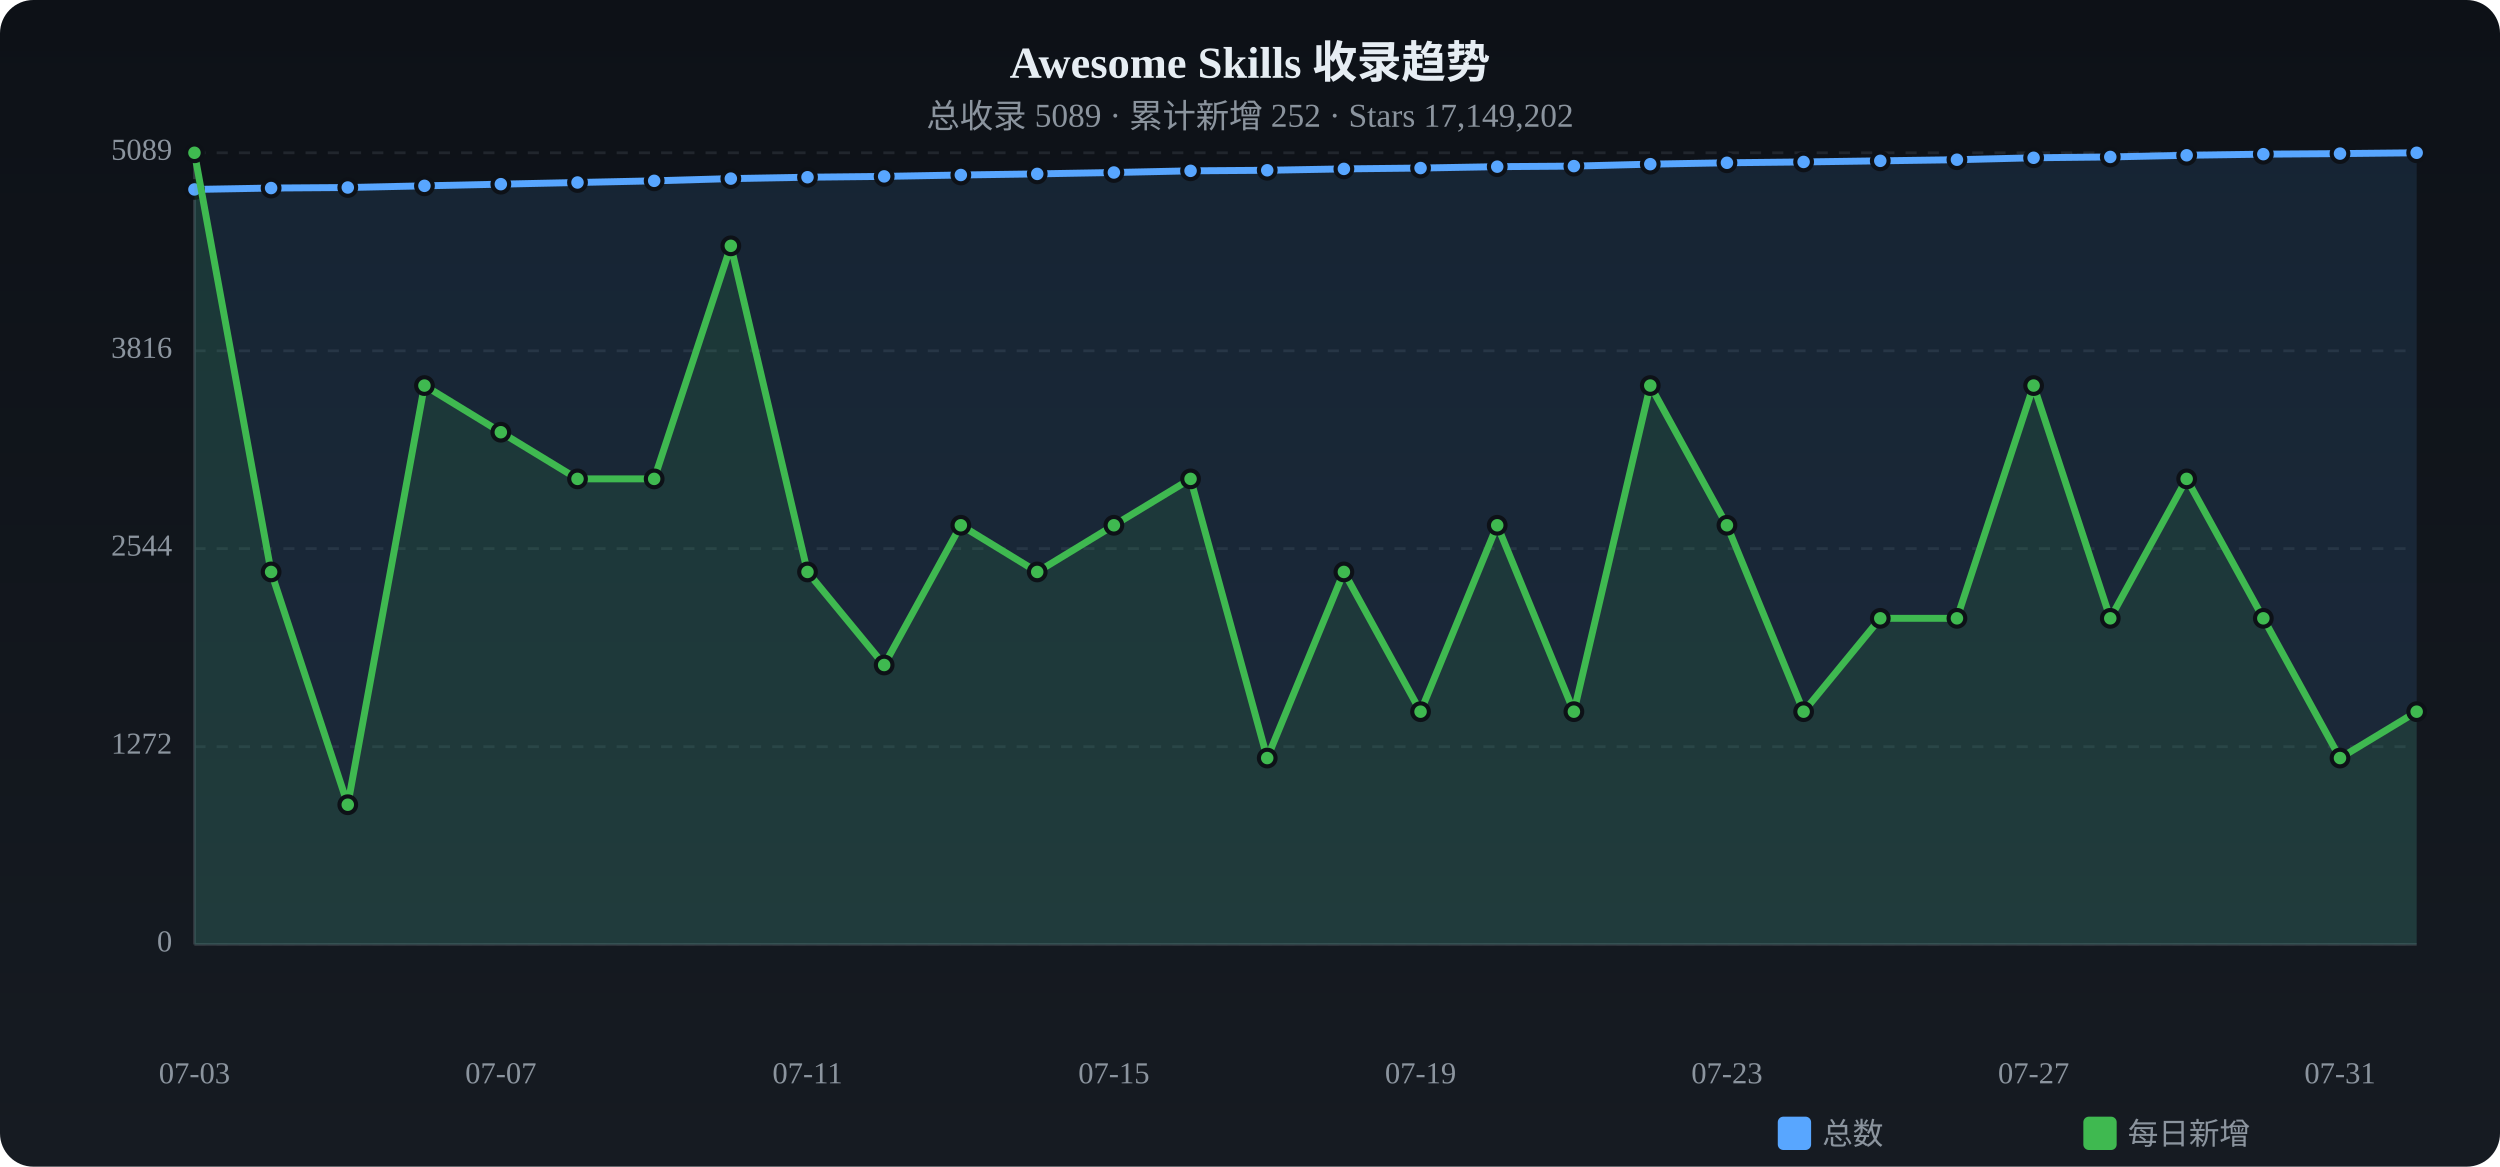
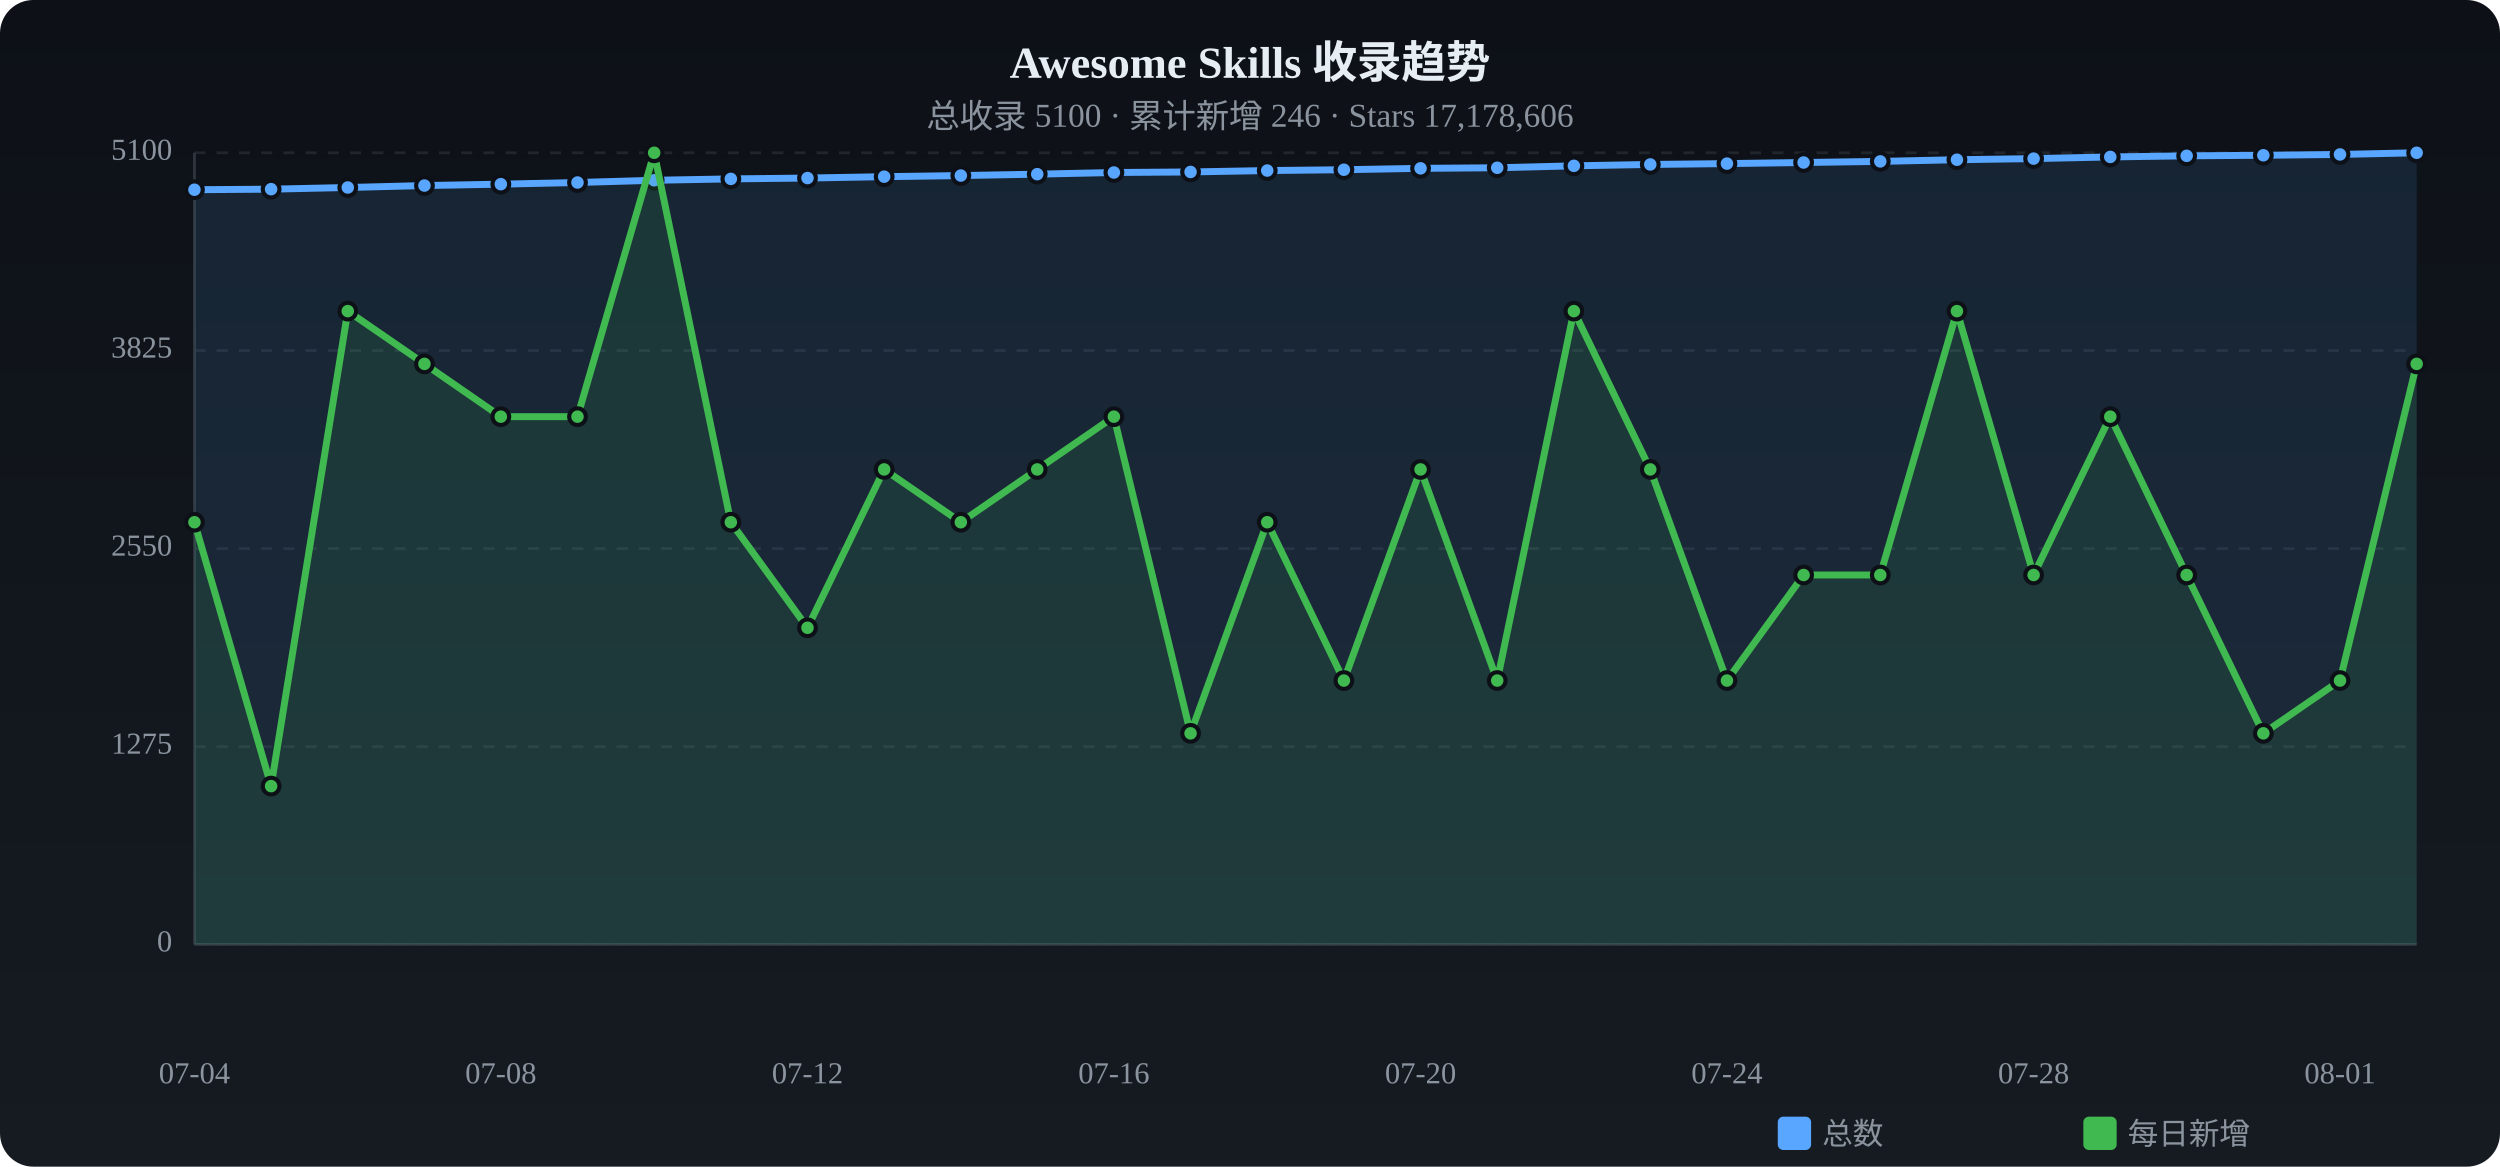
<svg xmlns="http://www.w3.org/2000/svg" viewBox="0 0 900 420" width="900" height="420">
  <defs>
    <linearGradient id="tbg" x1="0%" y1="0%" x2="0%" y2="100%">
      <stop offset="0%" stop-color="#0d1117" />
      <stop offset="100%" stop-color="#161b22" />
    </linearGradient>
  </defs>
  <rect width="900" height="420" rx="12" fill="url(#tbg)" />
  <text x="450.0" y="28" text-anchor="middle" fill="#e6edf3" font-size="16" font-weight="bold">Awesome Skills 收录趋势</text>
-   <text x="450.0" y="46" text-anchor="middle" fill="#8b949e" font-size="12">总收录 5089 · 累计新增 252 · Stars 17,149,202</text>
+   <text x="450.0" y="46" text-anchor="middle" fill="#8b949e" font-size="12">总收录 5100 · 累计新增 246 · Stars 17,178,606</text>
  <text x="62" y="340.0" text-anchor="end" fill="#8b949e" font-size="11" dominant-baseline="middle">0</text>
  <line x1="70" y1="340.0" x2="870" y2="340.0" stroke="#21262d" stroke-dasharray="4 4" />
-   <text x="62" y="268.8" text-anchor="end" fill="#8b949e" font-size="11" dominant-baseline="middle">1272</text>
+   <text x="62" y="268.8" text-anchor="end" fill="#8b949e" font-size="11" dominant-baseline="middle">1275</text>
  <line x1="70" y1="268.8" x2="870" y2="268.8" stroke="#21262d" stroke-dasharray="4 4" />
-   <text x="62" y="197.5" text-anchor="end" fill="#8b949e" font-size="11" dominant-baseline="middle">2544</text>
+   <text x="62" y="197.5" text-anchor="end" fill="#8b949e" font-size="11" dominant-baseline="middle">2550</text>
  <line x1="70" y1="197.5" x2="870" y2="197.5" stroke="#21262d" stroke-dasharray="4 4" />
-   <text x="62" y="126.3" text-anchor="end" fill="#8b949e" font-size="11" dominant-baseline="middle">3816</text>
-   <line x1="70" y1="126.3" x2="870" y2="126.3" stroke="#21262d" stroke-dasharray="4 4" />
-   <text x="62" y="55.0" text-anchor="end" fill="#8b949e" font-size="11" dominant-baseline="middle">5089</text>
+   <text x="62" y="126.2" text-anchor="end" fill="#8b949e" font-size="11" dominant-baseline="middle">3825</text>
+   <line x1="70" y1="126.2" x2="870" y2="126.2" stroke="#21262d" stroke-dasharray="4 4" />
+   <text x="62" y="55.0" text-anchor="end" fill="#8b949e" font-size="11" dominant-baseline="middle">5100</text>
  <line x1="70" y1="55.0" x2="870" y2="55.0" stroke="#21262d" stroke-dasharray="4 4" />
  <line x1="70" y1="55" x2="70" y2="340" stroke="#30363d" />
  <line x1="70" y1="340" x2="870" y2="340" stroke="#30363d" />
-   <path d="M70.0,68.2 L97.6,67.7 L125.2,67.5 L152.8,66.9 L180.3,66.3 L207.9,65.7 L235.5,65.1 L263.1,64.3 L290.7,63.8 L318.3,63.5 L345.9,63.0 L373.4,62.6 L401.0,62.1 L428.6,61.5 L456.2,61.3 L483.8,60.8 L511.4,60.5 L539.0,60.0 L566.6,59.8 L594.1,59.1 L621.7,58.6 L649.3,58.3 L676.9,57.9 L704.5,57.5 L732.1,56.8 L759.7,56.5 L787.2,55.9 L814.8,55.5 L842.4,55.3 L870.0,55.0 L870.0,340 L70.0,340 Z" fill="#58a6ff" opacity="0.12" />
-   <polyline points="70.0,68.2 97.6,67.7 125.2,67.5 152.8,66.9 180.3,66.3 207.9,65.7 235.5,65.1 263.1,64.3 290.7,63.8 318.3,63.5 345.9,63.0 373.4,62.6 401.0,62.1 428.6,61.5 456.2,61.3 483.8,60.8 511.4,60.5 539.0,60.0 566.6,59.8 594.1,59.1 621.7,58.6 649.3,58.3 676.9,57.9 704.5,57.5 732.1,56.8 759.7,56.5 787.2,55.9 814.8,55.5 842.4,55.3 870.0,55.0" fill="none" stroke="#58a6ff" stroke-width="2.5" stroke-linecap="round" stroke-linejoin="round" />
-   <circle cx="70.0" cy="68.2" r="3" fill="#58a6ff" stroke="#0d1117" stroke-width="1.5" />
-   <circle cx="97.6" cy="67.7" r="3" fill="#58a6ff" stroke="#0d1117" stroke-width="1.5" />
+   <path d="M70.0,68.3 L97.6,68.1 L125.2,67.5 L152.8,66.8 L180.3,66.3 L207.9,65.7 L235.5,64.9 L263.1,64.4 L290.7,64.1 L318.3,63.6 L345.9,63.2 L373.4,62.7 L401.0,62.1 L428.6,61.9 L456.2,61.4 L483.8,61.1 L511.4,60.6 L539.0,60.4 L566.6,59.7 L594.1,59.2 L621.7,58.9 L649.3,58.5 L676.9,58.1 L704.5,57.5 L732.1,57.1 L759.7,56.5 L787.2,56.1 L814.8,55.9 L842.4,55.6 L870.0,55.0 L870.0,340 L70.0,340 Z" fill="#58a6ff" opacity="0.12" />
+   <polyline points="70.0,68.3 97.6,68.1 125.2,67.5 152.8,66.8 180.3,66.3 207.9,65.7 235.5,64.9 263.1,64.4 290.7,64.1 318.3,63.6 345.9,63.2 373.4,62.7 401.0,62.1 428.6,61.9 456.2,61.4 483.8,61.1 511.4,60.6 539.0,60.4 566.6,59.7 594.1,59.2 621.7,58.9 649.3,58.5 676.9,58.1 704.5,57.5 732.1,57.1 759.7,56.5 787.2,56.1 814.8,55.9 842.4,55.6 870.0,55.0" fill="none" stroke="#58a6ff" stroke-width="2.5" stroke-linecap="round" stroke-linejoin="round" />
+   <circle cx="70.0" cy="68.3" r="3" fill="#58a6ff" stroke="#0d1117" stroke-width="1.5" />
+   <circle cx="97.6" cy="68.1" r="3" fill="#58a6ff" stroke="#0d1117" stroke-width="1.5" />
  <circle cx="125.2" cy="67.5" r="3" fill="#58a6ff" stroke="#0d1117" stroke-width="1.5" />
-   <circle cx="152.8" cy="66.9" r="3" fill="#58a6ff" stroke="#0d1117" stroke-width="1.5" />
+   <circle cx="152.8" cy="66.8" r="3" fill="#58a6ff" stroke="#0d1117" stroke-width="1.5" />
  <circle cx="180.3" cy="66.3" r="3" fill="#58a6ff" stroke="#0d1117" stroke-width="1.5" />
  <circle cx="207.9" cy="65.7" r="3" fill="#58a6ff" stroke="#0d1117" stroke-width="1.5" />
-   <circle cx="235.5" cy="65.1" r="3" fill="#58a6ff" stroke="#0d1117" stroke-width="1.5" />
-   <circle cx="263.1" cy="64.3" r="3" fill="#58a6ff" stroke="#0d1117" stroke-width="1.5" />
-   <circle cx="290.7" cy="63.8" r="3" fill="#58a6ff" stroke="#0d1117" stroke-width="1.5" />
-   <circle cx="318.3" cy="63.5" r="3" fill="#58a6ff" stroke="#0d1117" stroke-width="1.5" />
-   <circle cx="345.9" cy="63.0" r="3" fill="#58a6ff" stroke="#0d1117" stroke-width="1.5" />
-   <circle cx="373.4" cy="62.6" r="3" fill="#58a6ff" stroke="#0d1117" stroke-width="1.5" />
+   <circle cx="235.5" cy="64.9" r="3" fill="#58a6ff" stroke="#0d1117" stroke-width="1.5" />
+   <circle cx="263.1" cy="64.4" r="3" fill="#58a6ff" stroke="#0d1117" stroke-width="1.5" />
+   <circle cx="290.7" cy="64.1" r="3" fill="#58a6ff" stroke="#0d1117" stroke-width="1.5" />
+   <circle cx="318.3" cy="63.6" r="3" fill="#58a6ff" stroke="#0d1117" stroke-width="1.5" />
+   <circle cx="345.9" cy="63.2" r="3" fill="#58a6ff" stroke="#0d1117" stroke-width="1.5" />
+   <circle cx="373.4" cy="62.7" r="3" fill="#58a6ff" stroke="#0d1117" stroke-width="1.5" />
  <circle cx="401.0" cy="62.1" r="3" fill="#58a6ff" stroke="#0d1117" stroke-width="1.5" />
-   <circle cx="428.6" cy="61.5" r="3" fill="#58a6ff" stroke="#0d1117" stroke-width="1.5" />
-   <circle cx="456.2" cy="61.3" r="3" fill="#58a6ff" stroke="#0d1117" stroke-width="1.5" />
-   <circle cx="483.8" cy="60.8" r="3" fill="#58a6ff" stroke="#0d1117" stroke-width="1.5" />
-   <circle cx="511.4" cy="60.5" r="3" fill="#58a6ff" stroke="#0d1117" stroke-width="1.5" />
-   <circle cx="539.0" cy="60.0" r="3" fill="#58a6ff" stroke="#0d1117" stroke-width="1.5" />
-   <circle cx="566.6" cy="59.8" r="3" fill="#58a6ff" stroke="#0d1117" stroke-width="1.5" />
-   <circle cx="594.1" cy="59.1" r="3" fill="#58a6ff" stroke="#0d1117" stroke-width="1.5" />
-   <circle cx="621.7" cy="58.6" r="3" fill="#58a6ff" stroke="#0d1117" stroke-width="1.5" />
-   <circle cx="649.3" cy="58.3" r="3" fill="#58a6ff" stroke="#0d1117" stroke-width="1.5" />
-   <circle cx="676.9" cy="57.9" r="3" fill="#58a6ff" stroke="#0d1117" stroke-width="1.5" />
+   <circle cx="428.6" cy="61.9" r="3" fill="#58a6ff" stroke="#0d1117" stroke-width="1.5" />
+   <circle cx="456.2" cy="61.4" r="3" fill="#58a6ff" stroke="#0d1117" stroke-width="1.5" />
+   <circle cx="483.8" cy="61.1" r="3" fill="#58a6ff" stroke="#0d1117" stroke-width="1.5" />
+   <circle cx="511.4" cy="60.6" r="3" fill="#58a6ff" stroke="#0d1117" stroke-width="1.5" />
+   <circle cx="539.0" cy="60.4" r="3" fill="#58a6ff" stroke="#0d1117" stroke-width="1.5" />
+   <circle cx="566.6" cy="59.7" r="3" fill="#58a6ff" stroke="#0d1117" stroke-width="1.5" />
+   <circle cx="594.1" cy="59.2" r="3" fill="#58a6ff" stroke="#0d1117" stroke-width="1.5" />
+   <circle cx="621.7" cy="58.9" r="3" fill="#58a6ff" stroke="#0d1117" stroke-width="1.5" />
+   <circle cx="649.3" cy="58.5" r="3" fill="#58a6ff" stroke="#0d1117" stroke-width="1.5" />
+   <circle cx="676.9" cy="58.1" r="3" fill="#58a6ff" stroke="#0d1117" stroke-width="1.5" />
  <circle cx="704.5" cy="57.5" r="3" fill="#58a6ff" stroke="#0d1117" stroke-width="1.5" />
-   <circle cx="732.1" cy="56.8" r="3" fill="#58a6ff" stroke="#0d1117" stroke-width="1.5" />
+   <circle cx="732.1" cy="57.1" r="3" fill="#58a6ff" stroke="#0d1117" stroke-width="1.5" />
  <circle cx="759.7" cy="56.5" r="3" fill="#58a6ff" stroke="#0d1117" stroke-width="1.5" />
-   <circle cx="787.2" cy="55.9" r="3" fill="#58a6ff" stroke="#0d1117" stroke-width="1.5" />
-   <circle cx="814.8" cy="55.5" r="3" fill="#58a6ff" stroke="#0d1117" stroke-width="1.5" />
-   <circle cx="842.4" cy="55.3" r="3" fill="#58a6ff" stroke="#0d1117" stroke-width="1.5" />
+   <circle cx="787.2" cy="56.1" r="3" fill="#58a6ff" stroke="#0d1117" stroke-width="1.5" />
+   <circle cx="814.8" cy="55.9" r="3" fill="#58a6ff" stroke="#0d1117" stroke-width="1.5" />
+   <circle cx="842.4" cy="55.6" r="3" fill="#58a6ff" stroke="#0d1117" stroke-width="1.5" />
  <circle cx="870.0" cy="55.0" r="3" fill="#58a6ff" stroke="#0d1117" stroke-width="1.5" />
-   <path d="M70.0,55.0 L97.6,205.9 L125.2,289.7 L152.8,138.8 L180.3,155.6 L207.9,172.4 L235.5,172.4 L263.1,88.5 L290.7,205.9 L318.3,239.4 L345.9,189.1 L373.4,205.9 L401.0,189.1 L428.6,172.4 L456.2,272.9 L483.8,205.9 L511.4,256.2 L539.0,189.1 L566.6,256.2 L594.1,138.8 L621.7,189.1 L649.3,256.2 L676.9,222.6 L704.5,222.6 L732.1,138.8 L759.7,222.6 L787.2,172.4 L814.8,222.6 L842.4,272.9 L870.0,256.2 L870.0,340 L70.0,340 Z" fill="#3fb950" opacity="0.12" />
-   <polyline points="70.0,55.0 97.6,205.9 125.2,289.7 152.8,138.8 180.3,155.6 207.9,172.4 235.5,172.4 263.1,88.5 290.7,205.9 318.3,239.4 345.9,189.1 373.4,205.9 401.0,189.1 428.6,172.4 456.2,272.9 483.8,205.9 511.4,256.2 539.0,189.1 566.6,256.2 594.1,138.8 621.7,189.1 649.3,256.2 676.9,222.6 704.5,222.6 732.1,138.8 759.7,222.6 787.2,172.4 814.8,222.6 842.4,272.9 870.0,256.2" fill="none" stroke="#3fb950" stroke-width="2.5" stroke-linecap="round" stroke-linejoin="round" />
-   <circle cx="70.0" cy="55.0" r="3" fill="#3fb950" stroke="#0d1117" stroke-width="1.5" />
-   <circle cx="97.6" cy="205.9" r="3" fill="#3fb950" stroke="#0d1117" stroke-width="1.5" />
-   <circle cx="125.2" cy="289.7" r="3" fill="#3fb950" stroke="#0d1117" stroke-width="1.5" />
-   <circle cx="152.8" cy="138.8" r="3" fill="#3fb950" stroke="#0d1117" stroke-width="1.5" />
-   <circle cx="180.3" cy="155.6" r="3" fill="#3fb950" stroke="#0d1117" stroke-width="1.5" />
-   <circle cx="207.9" cy="172.4" r="3" fill="#3fb950" stroke="#0d1117" stroke-width="1.5" />
-   <circle cx="235.5" cy="172.4" r="3" fill="#3fb950" stroke="#0d1117" stroke-width="1.5" />
-   <circle cx="263.1" cy="88.5" r="3" fill="#3fb950" stroke="#0d1117" stroke-width="1.5" />
-   <circle cx="290.7" cy="205.9" r="3" fill="#3fb950" stroke="#0d1117" stroke-width="1.5" />
-   <circle cx="318.3" cy="239.4" r="3" fill="#3fb950" stroke="#0d1117" stroke-width="1.5" />
-   <circle cx="345.9" cy="189.1" r="3" fill="#3fb950" stroke="#0d1117" stroke-width="1.5" />
-   <circle cx="373.4" cy="205.9" r="3" fill="#3fb950" stroke="#0d1117" stroke-width="1.5" />
-   <circle cx="401.0" cy="189.1" r="3" fill="#3fb950" stroke="#0d1117" stroke-width="1.5" />
-   <circle cx="428.6" cy="172.4" r="3" fill="#3fb950" stroke="#0d1117" stroke-width="1.5" />
-   <circle cx="456.2" cy="272.9" r="3" fill="#3fb950" stroke="#0d1117" stroke-width="1.5" />
-   <circle cx="483.8" cy="205.9" r="3" fill="#3fb950" stroke="#0d1117" stroke-width="1.5" />
-   <circle cx="511.4" cy="256.2" r="3" fill="#3fb950" stroke="#0d1117" stroke-width="1.5" />
-   <circle cx="539.0" cy="189.1" r="3" fill="#3fb950" stroke="#0d1117" stroke-width="1.5" />
-   <circle cx="566.6" cy="256.2" r="3" fill="#3fb950" stroke="#0d1117" stroke-width="1.5" />
-   <circle cx="594.1" cy="138.8" r="3" fill="#3fb950" stroke="#0d1117" stroke-width="1.5" />
-   <circle cx="621.7" cy="189.1" r="3" fill="#3fb950" stroke="#0d1117" stroke-width="1.5" />
-   <circle cx="649.3" cy="256.2" r="3" fill="#3fb950" stroke="#0d1117" stroke-width="1.5" />
-   <circle cx="676.9" cy="222.6" r="3" fill="#3fb950" stroke="#0d1117" stroke-width="1.5" />
-   <circle cx="704.5" cy="222.6" r="3" fill="#3fb950" stroke="#0d1117" stroke-width="1.5" />
-   <circle cx="732.1" cy="138.8" r="3" fill="#3fb950" stroke="#0d1117" stroke-width="1.5" />
-   <circle cx="759.7" cy="222.6" r="3" fill="#3fb950" stroke="#0d1117" stroke-width="1.5" />
-   <circle cx="787.2" cy="172.4" r="3" fill="#3fb950" stroke="#0d1117" stroke-width="1.5" />
-   <circle cx="814.8" cy="222.6" r="3" fill="#3fb950" stroke="#0d1117" stroke-width="1.5" />
-   <circle cx="842.4" cy="272.9" r="3" fill="#3fb950" stroke="#0d1117" stroke-width="1.5" />
-   <circle cx="870.0" cy="256.2" r="3" fill="#3fb950" stroke="#0d1117" stroke-width="1.5" />
-   <text x="70.0" y="390" text-anchor="middle" fill="#8b949e" font-size="11">07-03</text>
-   <text x="180.3" y="390" text-anchor="middle" fill="#8b949e" font-size="11">07-07</text>
-   <text x="290.7" y="390" text-anchor="middle" fill="#8b949e" font-size="11">07-11</text>
-   <text x="401.0" y="390" text-anchor="middle" fill="#8b949e" font-size="11">07-15</text>
-   <text x="511.4" y="390" text-anchor="middle" fill="#8b949e" font-size="11">07-19</text>
-   <text x="621.7" y="390" text-anchor="middle" fill="#8b949e" font-size="11">07-23</text>
-   <text x="732.1" y="390" text-anchor="middle" fill="#8b949e" font-size="11">07-27</text>
-   <text x="842.4" y="390" text-anchor="middle" fill="#8b949e" font-size="11">07-31</text>
+   <path d="M70.0,188.0 L97.6,283.0 L125.2,112.0 L152.8,131.0 L180.3,150.0 L207.9,150.0 L235.5,55.0 L263.1,188.0 L290.7,226.0 L318.3,169.0 L345.9,188.0 L373.4,169.0 L401.0,150.0 L428.6,264.0 L456.2,188.0 L483.8,245.0 L511.4,169.0 L539.0,245.0 L566.6,112.0 L594.1,169.0 L621.7,245.0 L649.3,207.0 L676.9,207.0 L704.5,112.0 L732.1,207.0 L759.7,150.0 L787.2,207.0 L814.8,264.0 L842.4,245.0 L870.0,131.0 L870.0,340 L70.0,340 Z" fill="#3fb950" opacity="0.12" />
+   <polyline points="70.0,188.0 97.6,283.0 125.2,112.0 152.8,131.0 180.3,150.0 207.9,150.0 235.5,55.0 263.1,188.0 290.7,226.0 318.3,169.0 345.9,188.0 373.4,169.0 401.0,150.0 428.6,264.0 456.2,188.0 483.8,245.0 511.4,169.0 539.0,245.0 566.6,112.0 594.1,169.0 621.7,245.0 649.3,207.0 676.9,207.0 704.5,112.0 732.1,207.0 759.7,150.0 787.2,207.0 814.8,264.0 842.4,245.0 870.0,131.0" fill="none" stroke="#3fb950" stroke-width="2.5" stroke-linecap="round" stroke-linejoin="round" />
+   <circle cx="70.0" cy="188.0" r="3" fill="#3fb950" stroke="#0d1117" stroke-width="1.5" />
+   <circle cx="97.6" cy="283.0" r="3" fill="#3fb950" stroke="#0d1117" stroke-width="1.5" />
+   <circle cx="125.2" cy="112.0" r="3" fill="#3fb950" stroke="#0d1117" stroke-width="1.5" />
+   <circle cx="152.8" cy="131.0" r="3" fill="#3fb950" stroke="#0d1117" stroke-width="1.5" />
+   <circle cx="180.3" cy="150.0" r="3" fill="#3fb950" stroke="#0d1117" stroke-width="1.5" />
+   <circle cx="207.9" cy="150.0" r="3" fill="#3fb950" stroke="#0d1117" stroke-width="1.5" />
+   <circle cx="235.5" cy="55.0" r="3" fill="#3fb950" stroke="#0d1117" stroke-width="1.5" />
+   <circle cx="263.1" cy="188.0" r="3" fill="#3fb950" stroke="#0d1117" stroke-width="1.5" />
+   <circle cx="290.7" cy="226.0" r="3" fill="#3fb950" stroke="#0d1117" stroke-width="1.5" />
+   <circle cx="318.3" cy="169.0" r="3" fill="#3fb950" stroke="#0d1117" stroke-width="1.5" />
+   <circle cx="345.9" cy="188.0" r="3" fill="#3fb950" stroke="#0d1117" stroke-width="1.5" />
+   <circle cx="373.4" cy="169.0" r="3" fill="#3fb950" stroke="#0d1117" stroke-width="1.5" />
+   <circle cx="401.0" cy="150.0" r="3" fill="#3fb950" stroke="#0d1117" stroke-width="1.5" />
+   <circle cx="428.6" cy="264.0" r="3" fill="#3fb950" stroke="#0d1117" stroke-width="1.5" />
+   <circle cx="456.2" cy="188.0" r="3" fill="#3fb950" stroke="#0d1117" stroke-width="1.5" />
+   <circle cx="483.8" cy="245.0" r="3" fill="#3fb950" stroke="#0d1117" stroke-width="1.5" />
+   <circle cx="511.4" cy="169.0" r="3" fill="#3fb950" stroke="#0d1117" stroke-width="1.5" />
+   <circle cx="539.0" cy="245.0" r="3" fill="#3fb950" stroke="#0d1117" stroke-width="1.5" />
+   <circle cx="566.6" cy="112.0" r="3" fill="#3fb950" stroke="#0d1117" stroke-width="1.5" />
+   <circle cx="594.1" cy="169.0" r="3" fill="#3fb950" stroke="#0d1117" stroke-width="1.5" />
+   <circle cx="621.7" cy="245.0" r="3" fill="#3fb950" stroke="#0d1117" stroke-width="1.5" />
+   <circle cx="649.3" cy="207.0" r="3" fill="#3fb950" stroke="#0d1117" stroke-width="1.5" />
+   <circle cx="676.9" cy="207.0" r="3" fill="#3fb950" stroke="#0d1117" stroke-width="1.5" />
+   <circle cx="704.5" cy="112.0" r="3" fill="#3fb950" stroke="#0d1117" stroke-width="1.5" />
+   <circle cx="732.1" cy="207.0" r="3" fill="#3fb950" stroke="#0d1117" stroke-width="1.5" />
+   <circle cx="759.7" cy="150.0" r="3" fill="#3fb950" stroke="#0d1117" stroke-width="1.5" />
+   <circle cx="787.2" cy="207.0" r="3" fill="#3fb950" stroke="#0d1117" stroke-width="1.5" />
+   <circle cx="814.8" cy="264.0" r="3" fill="#3fb950" stroke="#0d1117" stroke-width="1.5" />
+   <circle cx="842.4" cy="245.0" r="3" fill="#3fb950" stroke="#0d1117" stroke-width="1.5" />
+   <circle cx="870.0" cy="131.0" r="3" fill="#3fb950" stroke="#0d1117" stroke-width="1.5" />
+   <text x="70.0" y="390" text-anchor="middle" fill="#8b949e" font-size="11">07-04</text>
+   <text x="180.3" y="390" text-anchor="middle" fill="#8b949e" font-size="11">07-08</text>
+   <text x="290.7" y="390" text-anchor="middle" fill="#8b949e" font-size="11">07-12</text>
+   <text x="401.0" y="390" text-anchor="middle" fill="#8b949e" font-size="11">07-16</text>
+   <text x="511.4" y="390" text-anchor="middle" fill="#8b949e" font-size="11">07-20</text>
+   <text x="621.7" y="390" text-anchor="middle" fill="#8b949e" font-size="11">07-24</text>
+   <text x="732.1" y="390" text-anchor="middle" fill="#8b949e" font-size="11">07-28</text>
+   <text x="842.4" y="390" text-anchor="middle" fill="#8b949e" font-size="11">08-01</text>
  <rect x="640" y="402" width="12" height="12" rx="2" fill="#58a6ff" />
  <text x="656" y="412" fill="#8b949e" font-size="11">总数</text>
  <rect x="750" y="402" width="12" height="12" rx="2" fill="#3fb950" />
  <text x="766" y="412" fill="#8b949e" font-size="11">每日新增</text>
</svg>
